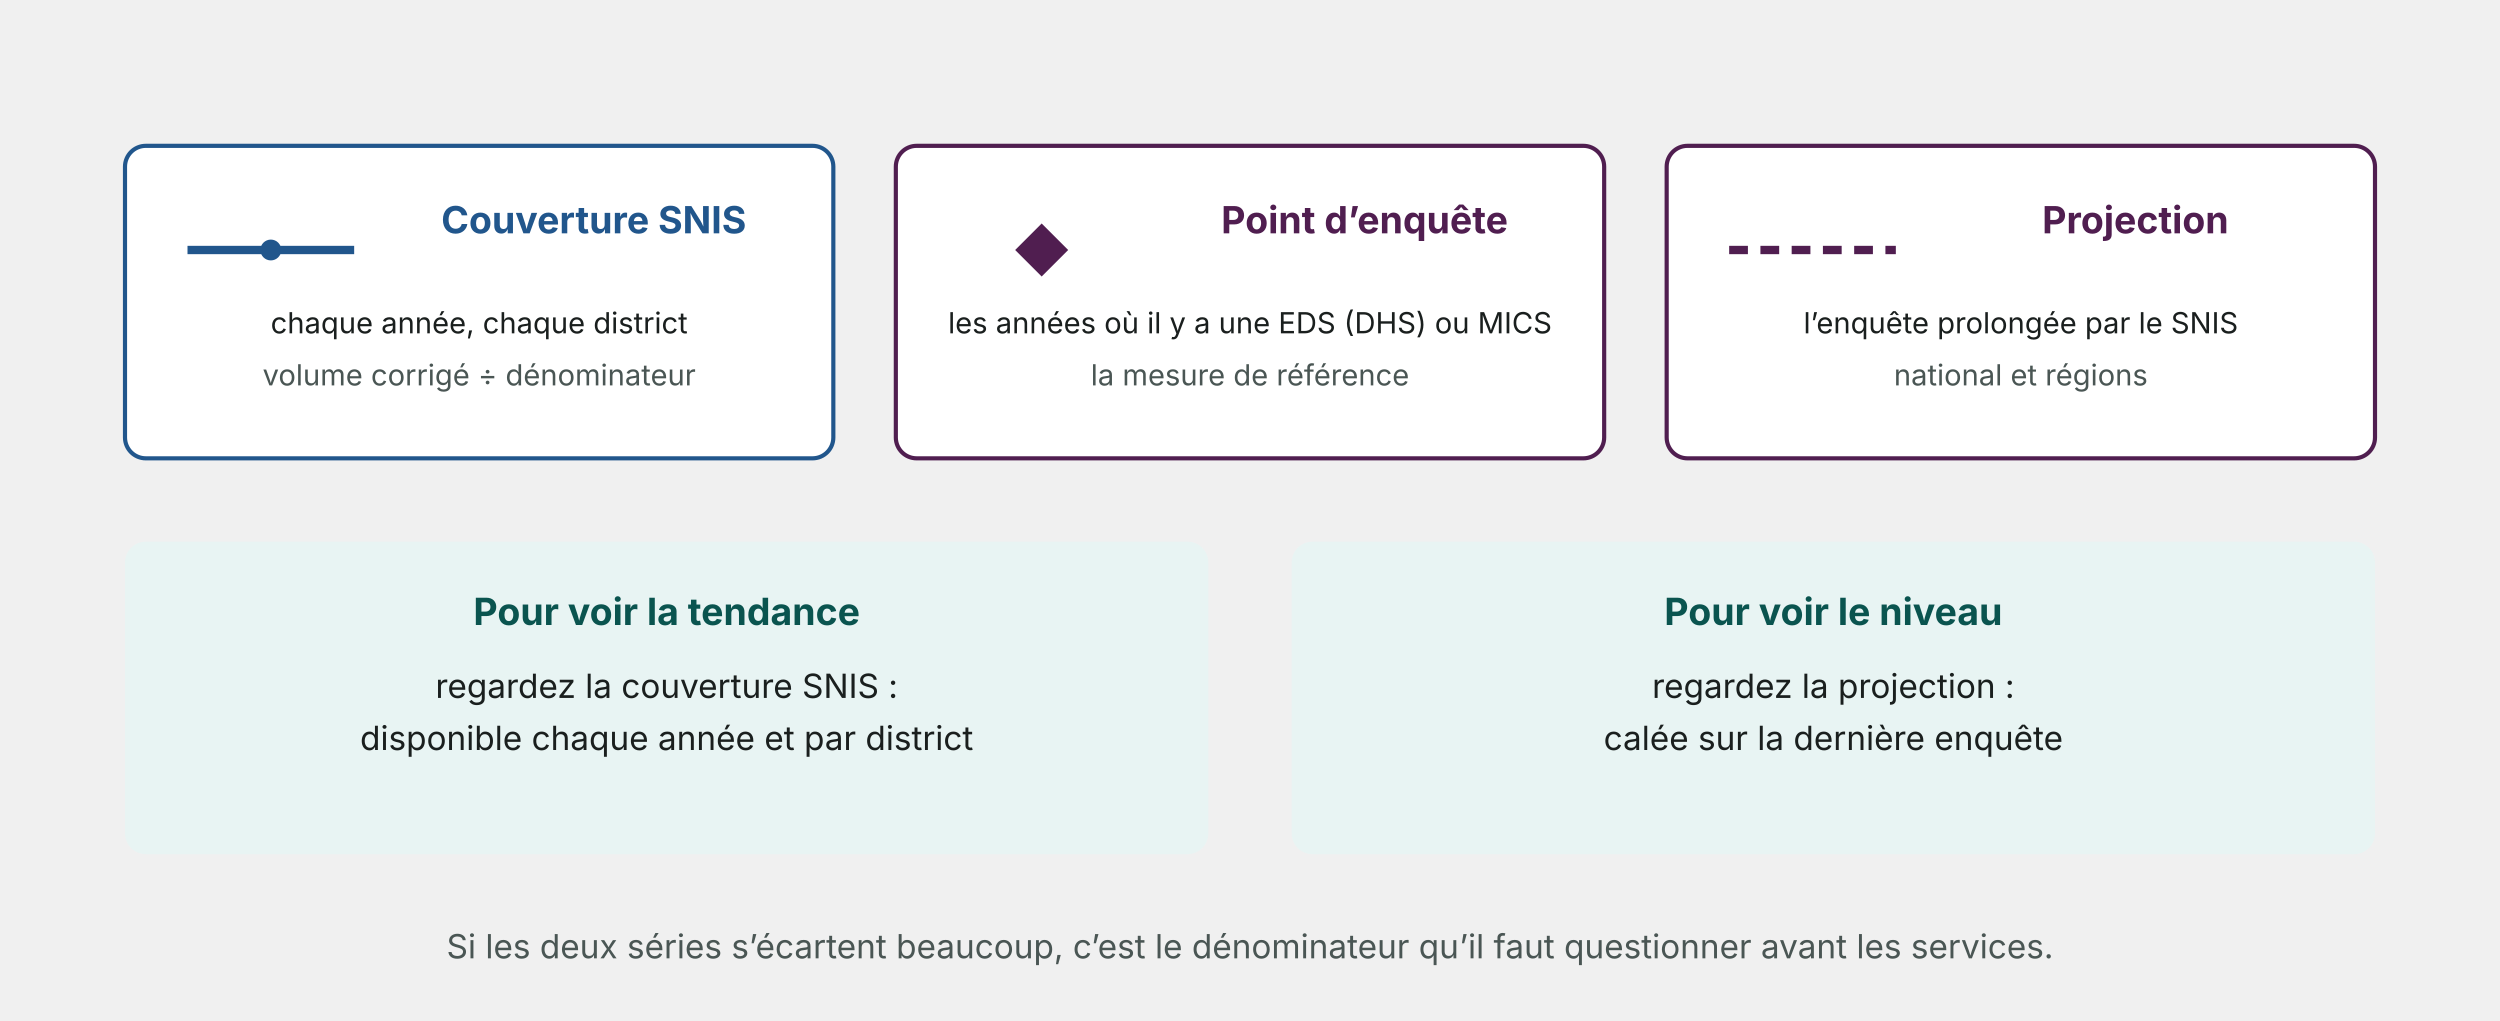
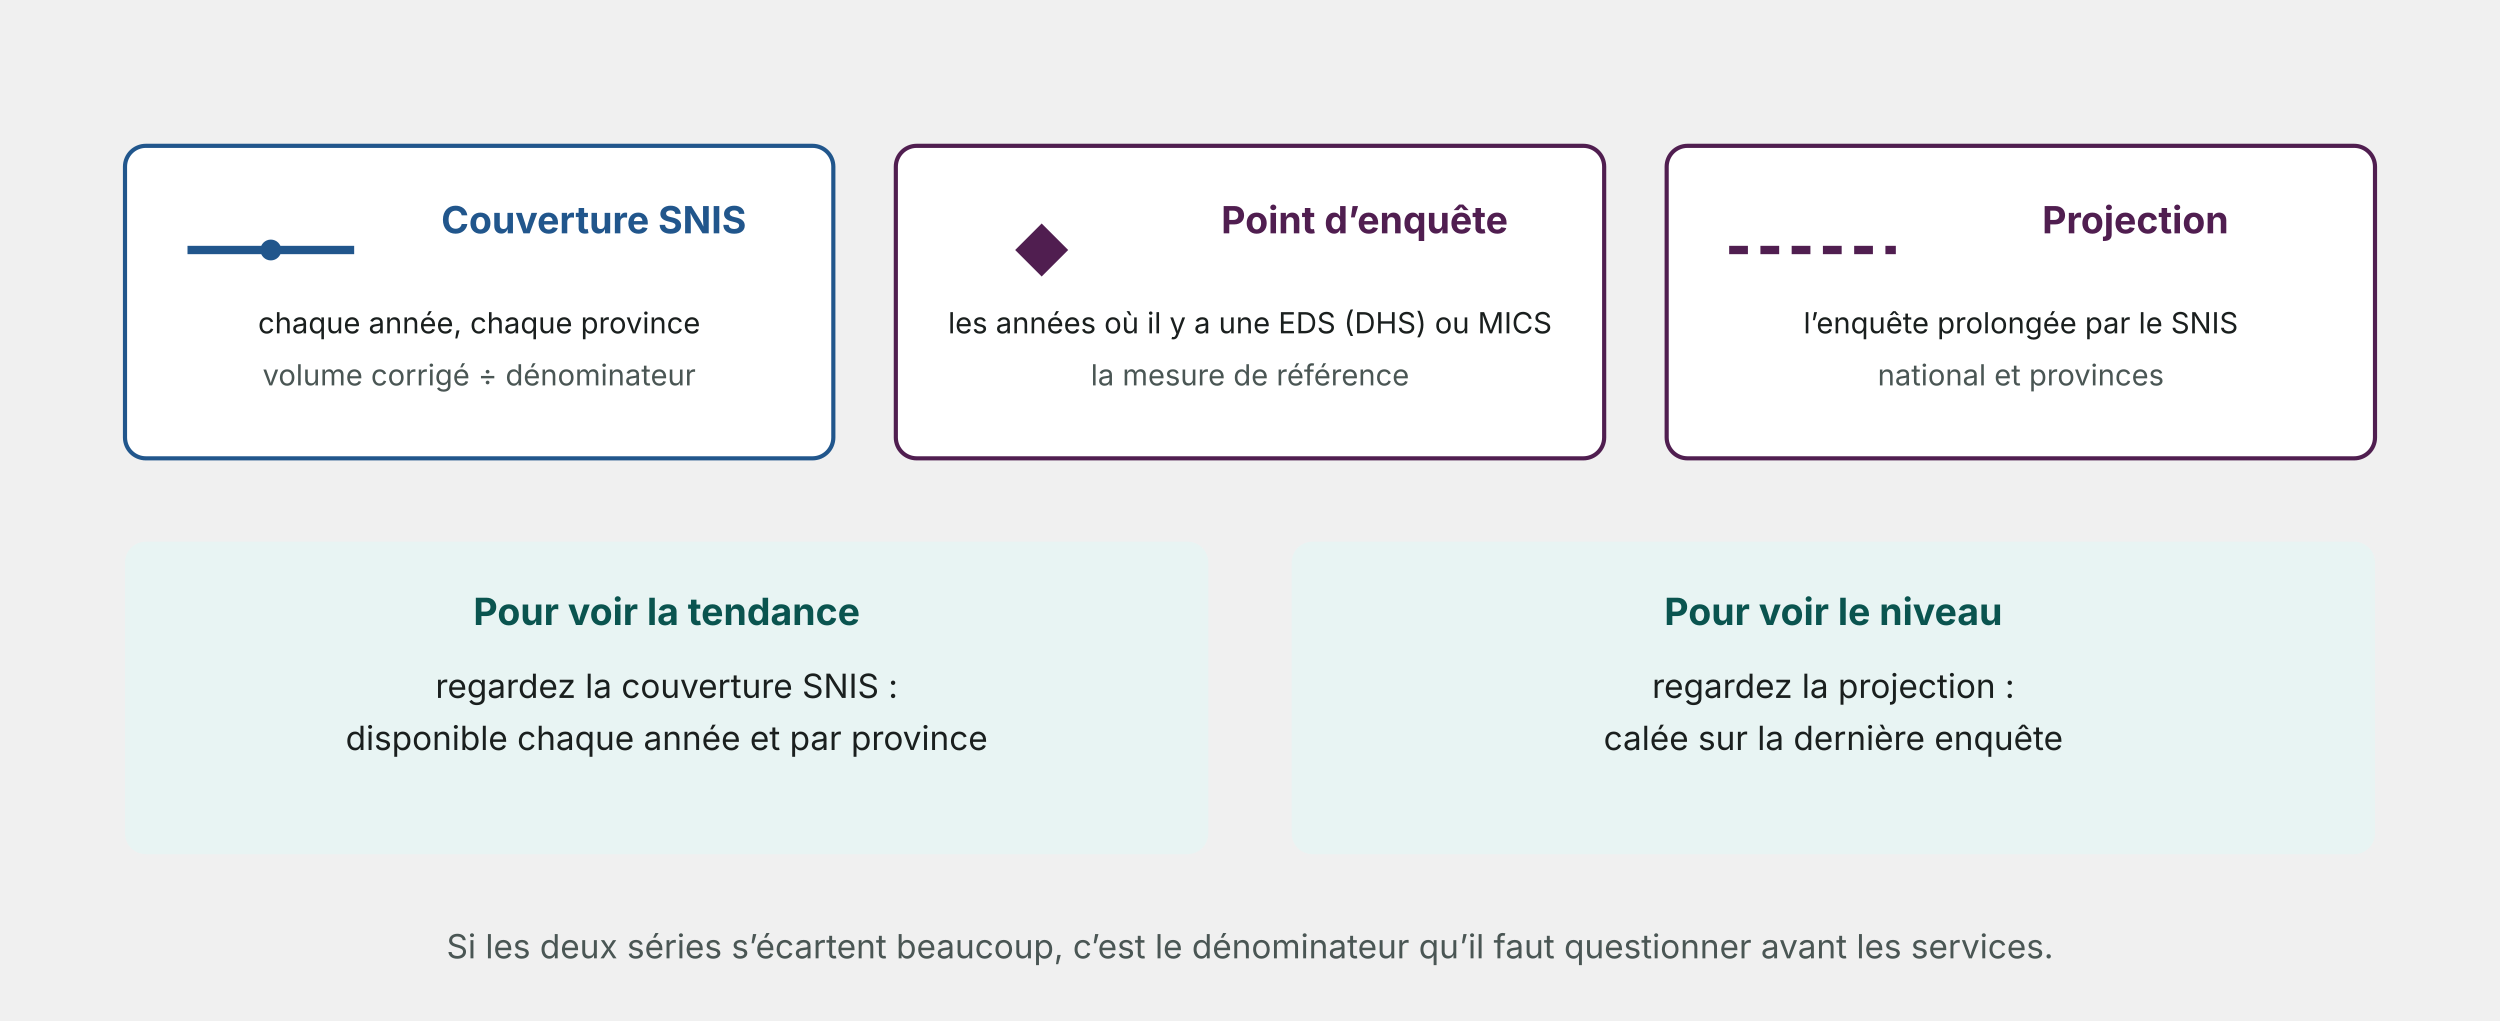
<svg xmlns="http://www.w3.org/2000/svg" viewBox="0 0 1200 490" font-family="Inter, -apple-system, 'Segoe UI', Roboto, sans-serif">
  <rect x="60" y="70" width="340" height="150" rx="10" fill="#FFFFFF" stroke="#21568C" stroke-width="2" />
  <line x1="90" y1="120" x2="170" y2="120" stroke="#21568C" stroke-width="4" />
  <circle cx="130" cy="120" r="5" fill="#21568C" />
  <text x="285" y="112" text-anchor="middle" font-size="18" font-weight="700" fill="#21568C">Couverture SNIS</text>
-   <text x="230" y="160" text-anchor="middle" font-size="14" font-weight="400" fill="#1A1F1E">chaque année, chaque district</text>
+   <text x="230" y="160" text-anchor="middle" font-size="14" font-weight="400" fill="#1A1F1E">chaque année, chaque province</text>
  <text x="230" y="185" text-anchor="middle" font-size="14" font-weight="400" fill="#4A5654">volume corrigé ÷ dénominateur</text>
  <rect x="430" y="70" width="340" height="150" rx="10" fill="#FFFFFF" stroke="#501E50" stroke-width="2" />
  <rect x="491" y="111" width="18" height="18" fill="#501E50" transform="rotate(45 500 120)" />
  <text x="655" y="112" text-anchor="middle" font-size="18" font-weight="700" fill="#501E50">Point d’enquête</text>
  <text x="600" y="160" text-anchor="middle" font-size="14" font-weight="400" fill="#1A1F1E">les années où il y a une EDS (DHS) ou MICS</text>
  <text x="600" y="185" text-anchor="middle" font-size="14" font-weight="400" fill="#4A5654">la mesure de référence</text>
  <rect x="800" y="70" width="340" height="150" rx="10" fill="#FFFFFF" stroke="#501E50" stroke-width="2" />
  <line x1="830" y1="120" x2="910" y2="120" stroke="#501E50" stroke-width="4" stroke-dasharray="9,6" />
  <text x="1025" y="112" text-anchor="middle" font-size="18" font-weight="700" fill="#501E50">Projection</text>
  <text x="970" y="160" text-anchor="middle" font-size="14" font-weight="400" fill="#1A1F1E">l’enquête prolongée par le SNIS</text>
-   <text x="970" y="185" text-anchor="middle" font-size="14" font-weight="400" fill="#4A5654">national et régions</text>
+   <text x="970" y="185" text-anchor="middle" font-size="14" font-weight="400" fill="#4A5654">national et provinces</text>
  <rect x="60" y="260" width="520" height="150" rx="10" fill="#E8F4F3" />
  <text x="320" y="300" text-anchor="middle" font-size="18" font-weight="700" fill="#0A544F">Pour voir la tendance</text>
  <text x="320" y="335" text-anchor="middle" font-size="16" font-weight="400" fill="#1A1F1E">regardez la couverture SNIS :</text>
-   <text x="320" y="360" text-anchor="middle" font-size="16" font-weight="400" fill="#1A1F1E">disponible chaque année et par district</text>
+   <text x="320" y="360" text-anchor="middle" font-size="16" font-weight="400" fill="#1A1F1E">disponible chaque année et par province</text>
  <rect x="620" y="260" width="520" height="150" rx="10" fill="#E8F4F3" />
  <text x="880" y="300" text-anchor="middle" font-size="18" font-weight="700" fill="#0A544F">Pour voir le niveau</text>
  <text x="880" y="335" text-anchor="middle" font-size="16" font-weight="400" fill="#1A1F1E">regardez la projection :</text>
  <text x="880" y="360" text-anchor="middle" font-size="16" font-weight="400" fill="#1A1F1E">calée sur la dernière enquête</text>
  <text x="600" y="460" text-anchor="middle" font-size="16" font-weight="400" fill="#4A5654">Si les deux séries s’écartent beaucoup, c’est le dénominateur qu’il faut questionner avant les services.</text>
</svg>
